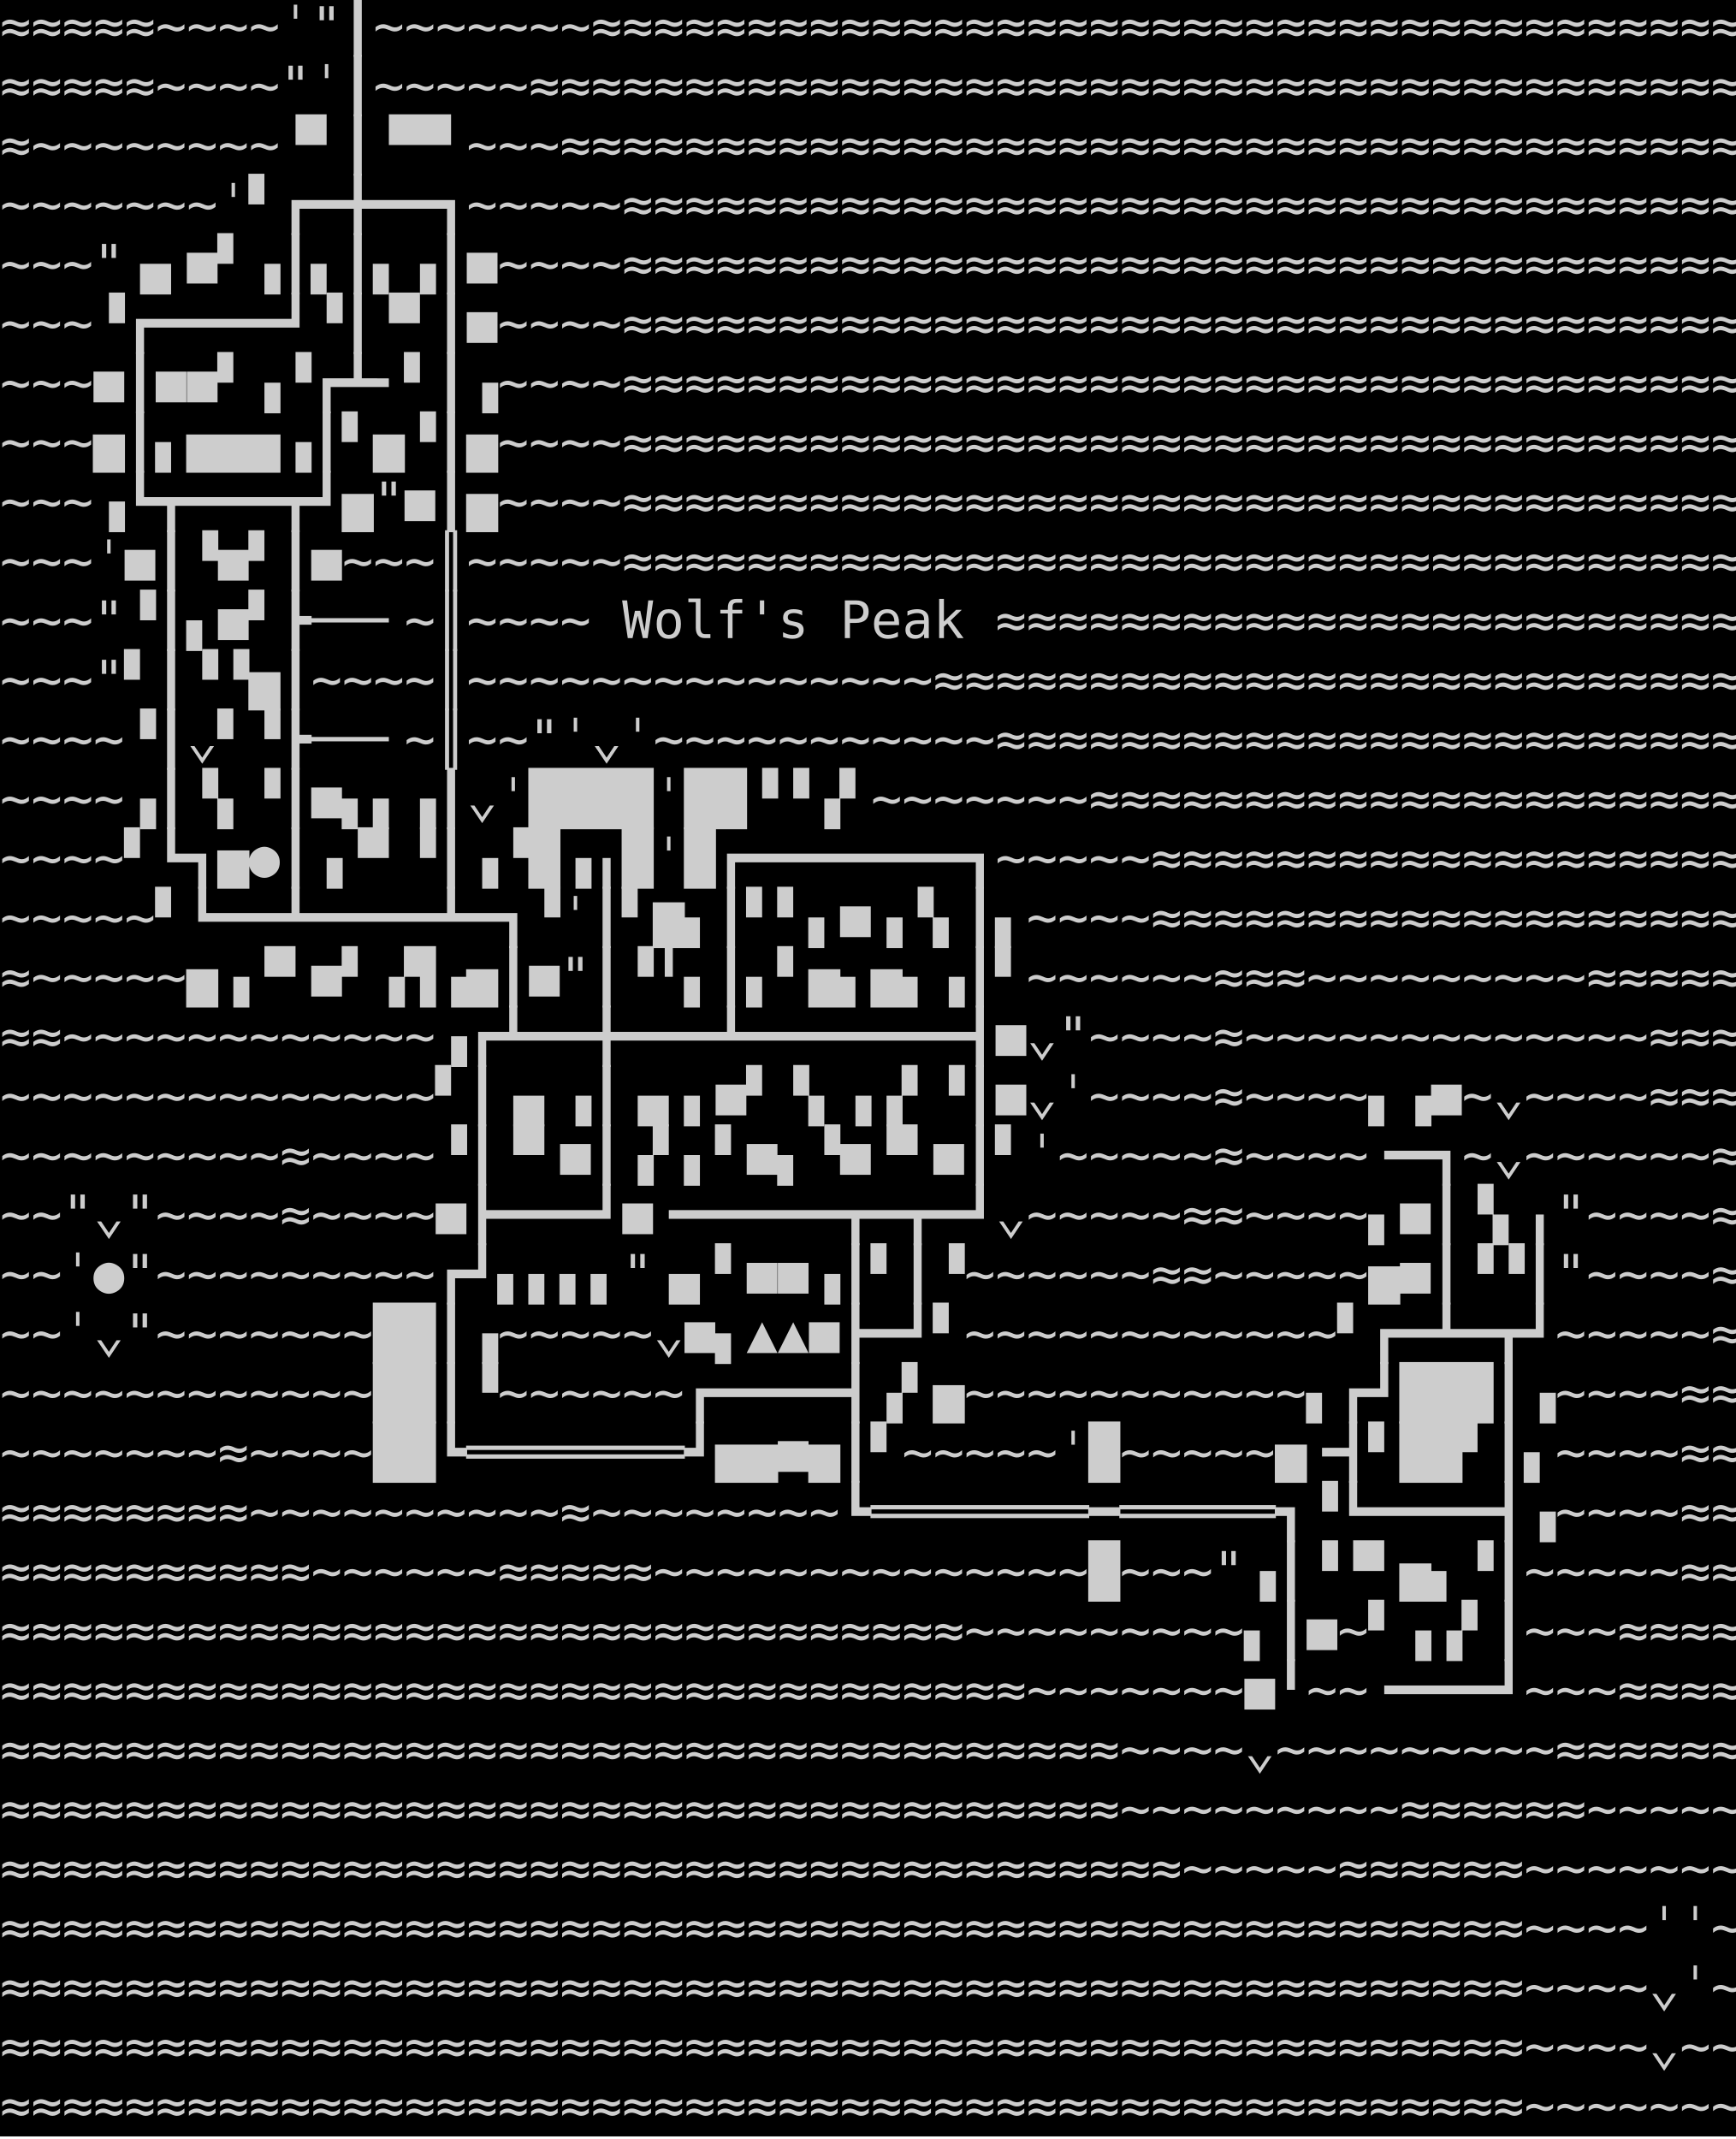
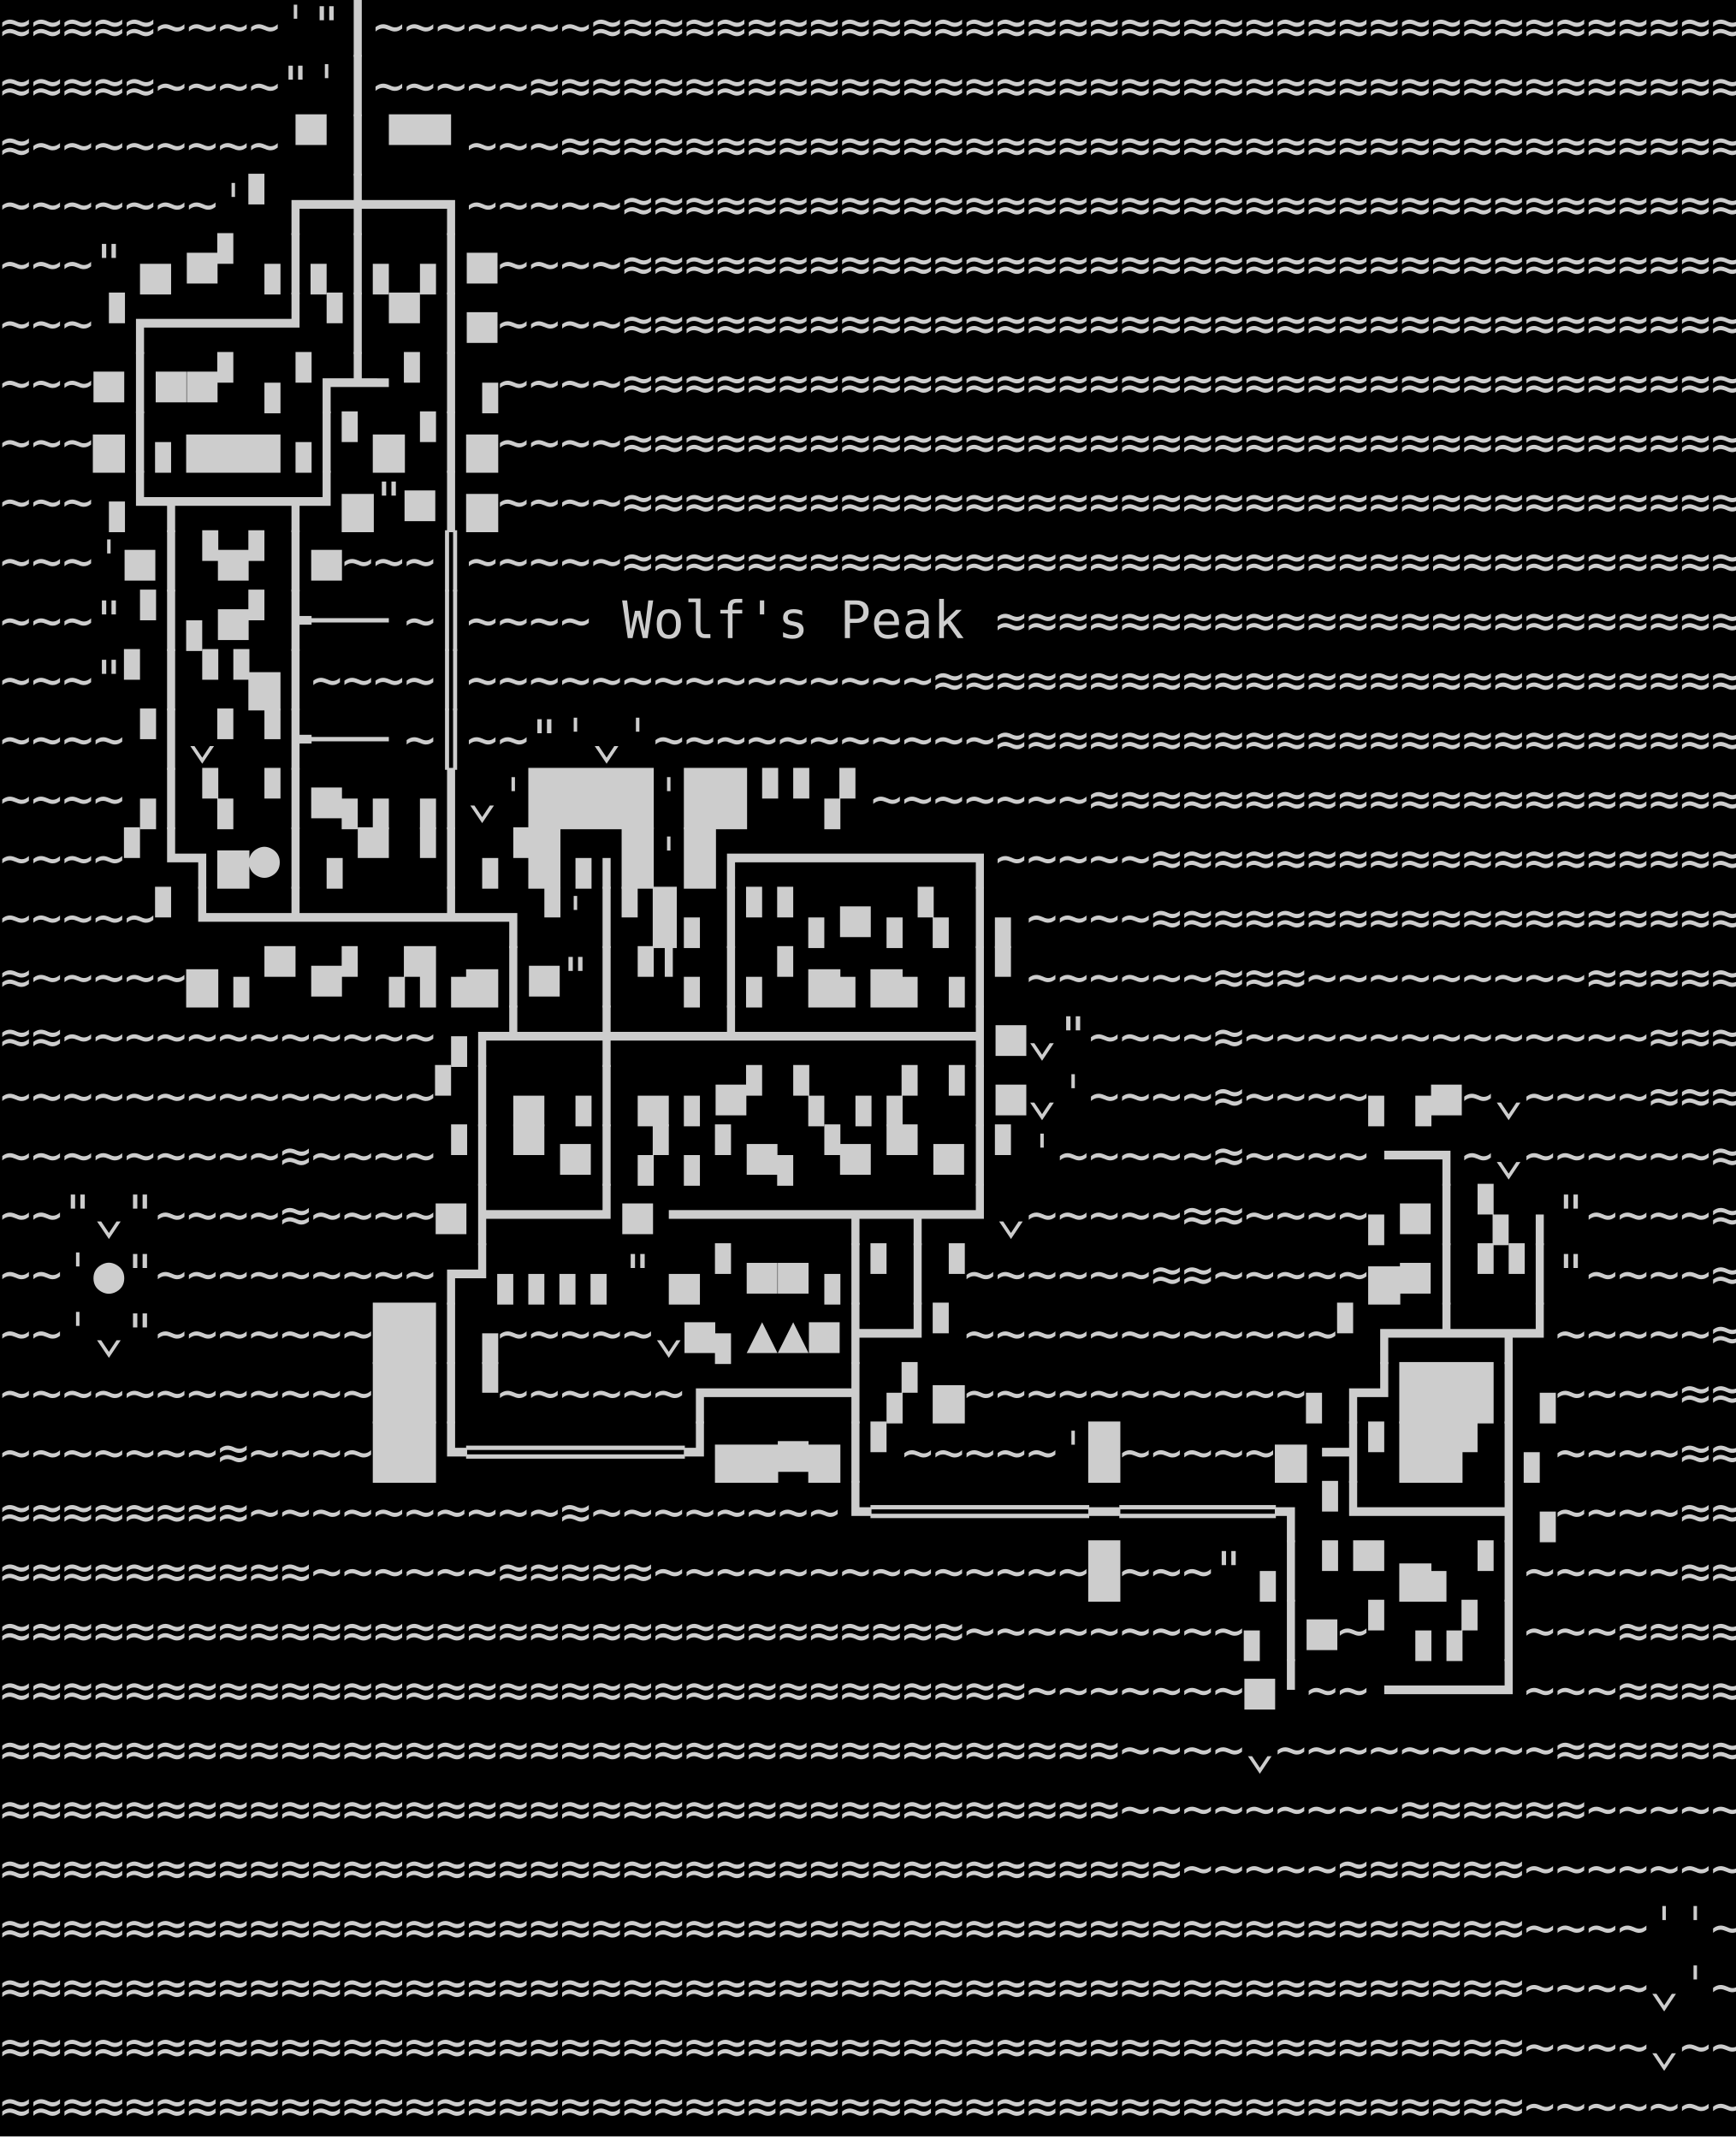
<svg xmlns="http://www.w3.org/2000/svg" version="1.1" width="336.0px" height="414.0px" viewBox="0 0 336.0 414.0" style="letter-spacing:0em;font-size:10px;font-family:'DejaVu Sans Mono';stroke:none">
  <text y="8.5" x="0.0" style="fill:#000000">████████████████████████████████████████████████████████</text>
  <text y="20.0" x="0.0" style="fill:#000000">████████████████████████████████████████████████████████</text>
  <text y="31.5" x="0.0" style="fill:#000000">████████████████████████████████████████████████████████</text>
  <text y="43.0" x="0.0" style="fill:#000000">████████████████████████████████████████████████████████</text>
  <text y="54.5" x="0.0" style="fill:#000000">████████████████████████████████████████████████████████</text>
  <text y="66.0" x="0.0" style="fill:#000000">████████████████████████████████████████████████████████</text>
  <text y="77.5" x="0.0" style="fill:#000000">████████████████████████████████████████████████████████</text>
  <text y="89.0" x="0.0" style="fill:#000000">████████████████████████████████████████████████████████</text>
  <text y="100.5" x="0.0" style="fill:#000000">████████████████████████████████████████████████████████</text>
  <text y="112.0" x="0.0" style="fill:#000000">████████████████████████████████████████████████████████</text>
  <text y="123.5" x="0.0" style="fill:#000000">████████████████████████████████████████████████████████</text>
  <text y="135.0" x="0.0" style="fill:#000000">████████████████████████████████████████████████████████</text>
  <text y="146.5" x="0.0" style="fill:#000000">████████████████████████████████████████████████████████</text>
  <text y="158.0" x="0.0" style="fill:#000000">████████████████████████████████████████████████████████</text>
  <text y="169.5" x="0.0" style="fill:#000000">████████████████████████████████████████████████████████</text>
  <text y="181.0" x="0.0" style="fill:#000000">████████████████████████████████████████████████████████</text>
  <text y="192.5" x="0.0" style="fill:#000000">████████████████████████████████████████████████████████</text>
  <text y="204.0" x="0.0" style="fill:#000000">████████████████████████████████████████████████████████</text>
  <text y="215.5" x="0.0" style="fill:#000000">████████████████████████████████████████████████████████</text>
  <text y="227.0" x="0.0" style="fill:#000000">████████████████████████████████████████████████████████</text>
  <text y="238.5" x="0.0" style="fill:#000000">████████████████████████████████████████████████████████</text>
  <text y="250.0" x="0.0" style="fill:#000000">████████████████████████████████████████████████████████</text>
  <text y="261.5" x="0.0" style="fill:#000000">████████████████████████████████████████████████████████</text>
  <text y="273.0" x="0.0" style="fill:#000000">████████████████████████████████████████████████████████</text>
  <text y="284.5" x="0.0" style="fill:#000000">████████████████████████████████████████████████████████</text>
  <text y="296.0" x="0.0" style="fill:#000000">████████████████████████████████████████████████████████</text>
  <text y="307.5" x="0.0" style="fill:#000000">████████████████████████████████████████████████████████</text>
  <text y="319.0" x="0.0" style="fill:#000000">████████████████████████████████████████████████████████</text>
  <text y="330.5" x="0.0" style="fill:#000000">████████████████████████████████████████████████████████</text>
  <text y="342.0" x="0.0" style="fill:#000000">████████████████████████████████████████████████████████</text>
  <text y="353.5" x="0.0" style="fill:#000000">████████████████████████████████████████████████████████</text>
  <text y="365.0" x="0.0" style="fill:#000000">████████████████████████████████████████████████████████</text>
  <text y="376.5" x="0.0" style="fill:#000000">████████████████████████████████████████████████████████</text>
  <text y="388.0" x="0.0" style="fill:#000000">████████████████████████████████████████████████████████</text>
  <text y="399.5" x="0.0" style="fill:#000000">████████████████████████████████████████████████████████</text>
  <text y="411.0" x="0.0" style="fill:#000000">████████████████████████████████████████████████████████</text>
  <text y="8.5" x="0.0" style="fill:#cdcdcd">≈≈≈≈≈~~~~ˈ"┃~~~~~~~≈≈≈≈≈≈≈≈≈≈≈≈≈≈≈≈≈≈≈≈≈≈≈≈≈≈≈≈≈≈≈≈≈≈≈≈≈</text>
  <text y="20.0" x="0.0" style="fill:#cdcdcd">≈≈≈≈≈~~~~"ˈ┃~~~~~≈≈≈≈≈≈≈≈≈≈≈≈≈≈≈≈≈≈≈≈≈≈≈≈≈≈≈≈≈≈≈≈≈≈≈≈≈≈≈</text>
  <text y="31.5" x="0.0" style="fill:#cdcdcd">≈~~~~~~~~▝▘┃▝▀▘~~~≈≈≈≈≈≈≈≈≈≈≈≈≈≈≈≈≈≈≈≈≈≈≈≈≈≈≈≈≈≈≈≈≈≈≈≈≈≈</text>
  <text y="43.0" x="0.0" style="fill:#cdcdcd">~~~~~~~ˈ▘┏━╋━━┓~~~~~≈≈≈≈≈≈≈≈≈≈≈≈≈≈≈≈≈≈≈≈≈≈≈≈≈≈≈≈≈≈≈≈≈≈≈≈</text>
  <text y="54.5" x="0.0" style="fill:#cdcdcd">~~~"▗▖■▘▗┃▖┃▖▗┃■~~~~≈≈≈≈≈≈≈≈≈≈≈≈≈≈≈≈≈≈≈≈≈≈≈≈≈≈≈≈≈≈≈≈≈≈≈≈</text>
  <text y="66.0" x="0.0" style="fill:#cdcdcd">~~~▝┏━━━━┛▝┃▝▘┃■~~~~≈≈≈≈≈≈≈≈≈≈≈≈≈≈≈≈≈≈≈≈≈≈≈≈≈≈≈≈≈≈≈≈≈≈≈≈</text>
  <text y="77.5" x="0.0" style="fill:#cdcdcd">~~~■┃■■▘▗▝┏┻╸▘┃▗~~~~≈≈≈≈≈≈≈≈≈≈≈≈≈≈≈≈≈≈≈≈≈≈≈≈≈≈≈≈≈≈≈≈≈≈≈≈</text>
  <text y="89.0" x="0.0" style="fill:#cdcdcd">~~~▅┃▖▅▅▅▗┃▘▅▝┃▅~~~~≈≈≈≈≈≈≈≈≈≈≈≈≈≈≈≈≈≈≈≈≈≈≈≈≈≈≈≈≈≈≈≈≈≈≈≈</text>
  <text y="100.5" x="0.0" style="fill:#cdcdcd">~~~▗┗┳━━━┳┛▅"■┃▅~~~~≈≈≈≈≈≈≈≈≈≈≈≈≈≈≈≈≈≈≈≈≈≈≈≈≈≈≈≈≈≈≈≈≈≈≈≈</text>
  <text y="112.0" x="0.0" style="fill:#cdcdcd">~~~ˈ■┃▝■▘┃■~~~║~~~~~≈≈≈≈≈≈≈≈≈≈≈≈≈≈≈≈≈≈≈≈≈≈≈≈≈≈≈≈≈≈≈≈≈≈≈≈</text>
  <text y="123.5" x="0.0" style="fill:#cdcdcd">~~~"▝┃▖■▘┣──╴~║~~~~ Wolf's Peak ≈≈≈≈≈≈≈≈≈≈≈≈≈≈≈≈≈≈≈≈≈≈≈≈</text>
  <text y="135.0" x="0.0" style="fill:#cdcdcd">~~~"▘┃▝▝▅┃~~~~║~~~~~~~~~~~~~~~≈≈≈≈≈≈≈≈≈≈≈≈≈≈≈≈≈≈≈≈≈≈≈≈≈≈</text>
  <text y="146.5" x="0.0" style="fill:#cdcdcd">~~~~▝┃⌄▘▝┣──╴~║~~"ˈ⌄ˈ~~~~~~~~~~~≈≈≈≈≈≈≈≈≈≈≈≈≈≈≈≈≈≈≈≈≈≈≈≈</text>
  <text y="158.0" x="0.0" style="fill:#cdcdcd">~~~~▗┃▝▖▝┃■▖▖▗┃⌄ˈ████ˈ██▝▝▗▘~~~~~~~≈≈≈≈≈≈≈≈≈≈≈≈≈≈≈≈≈≈≈≈≈</text>
  <text y="169.5" x="0.0" style="fill:#cdcdcd">~~~~▘┗┓▅●┃▗▝▘▝┃▗▝█▗╻█ˈ█┏━━━━━━━┓~~~~~≈≈≈≈≈≈≈≈≈≈≈≈≈≈≈≈≈≈≈</text>
-   <text y="181.0" x="0.0" style="fill:#cdcdcd">~~~~~▘┗━━┻━━━━┻━┓▝ˈ┃▘▆▖┃▘▘▖■▗▝▖┃▖~~~~≈≈≈≈≈≈≈≈≈≈≈≈≈≈≈≈≈≈≈</text>
+   <text y="181.0" x="0.0" style="fill:#cdcdcd">~~~~~▘┗━━┻━━━━┻━┓▝ˈ┃▘▊▖┃▘▘▖■▗▝▖┃▖~~~~≈≈≈≈≈≈≈≈≈≈≈≈≈≈≈≈≈≈≈</text>
  <text y="192.5" x="0.0" style="fill:#cdcdcd">≈~~~~~▅▗▝▘■▘▗▜▗▅┃■"┃▝╹▖┃▖▘▅▖▅▖▗┃▘~~~~~~≈≈≈~~~~~~~~~≈≈≈≈≈</text>
  <text y="204.0" x="0.0" style="fill:#cdcdcd">≈≈~~~~~~~~~~~~▗┏┻━━╋━━━┻━━━━━━━┫■⌄"~~~~≈~~~~~~~~~~~~~≈≈≈</text>
  <text y="215.5" x="0.0" style="fill:#cdcdcd">~~~~~~~~~~~~~~▘┃▗▖▗┃▗▖▖■▘▝▖▗▗▘▝┃■⌄ˈ~~~~≈~~~~▖▗■~⌄~~~~≈≈≈</text>
  <text y="227.0" x="0.0" style="fill:#cdcdcd">~~~~~~~~~≈~~~~▝┃▝▘■┃▗▘▖▘■▖▝■▝▘■┃▘ˈ~~~~~≈~~~~╺━┓~⌄~~~~~~≈</text>
  <text y="238.5" x="0.0" style="fill:#cdcdcd">~~"⌄"~~~~≈~~~~■┣━━━┛■╺━━━━━┳━┳━┛⌄~~~~~≈≈~~~~▖■┃▝▖╻"~~~~≈</text>
  <text y="250.0" x="0.0" style="fill:#cdcdcd">~~ˈ●"~~~~~~~~~┏┛▖▖▖▖"▗▖▘■■▗┃▘┃▝~~~~~~≈≈~~~~~▅■┃▝▝┃"~~~~≈</text>
  <text y="261.5" x="0.0" style="fill:#cdcdcd">~~ˈ⌄"~~~~~~~██┃▗~~~~~⌄■▖▲▲■┣━┛▘~~~~~~~~~~~~▘┏━┻━┳┛~~~~~≈</text>
  <text y="273.0" x="0.0" style="fill:#cdcdcd">~~~~~~~~~~~~██┃▝~~~~~~┏━━━━┫▗▘▅~~~~~~~~~~~▖┏┛███┃▗~~~~≈≈</text>
  <text y="284.5" x="0.0" style="fill:#cdcdcd">~~~~~~~≈~~~~██┗═══════┛▅▅■▅┃▘~~~~~ˈ█~~~~~▅╺┫▘██▘┃▖~~~~≈≈</text>
  <text y="296.0" x="0.0" style="fill:#cdcdcd">≈≈≈≈≈≈≈≈~~~~~~~~~~≈~~~~~~~~┗═══════━═════┓▝┗━━━━┫▗~~~~≈≈</text>
  <text y="307.5" x="0.0" style="fill:#cdcdcd">≈≈≈≈≈≈≈≈≈≈~~~~~~≈≈≈≈≈~~~~~~~~~~~~~~█~~~"▗┃▝▝▘▅▖▝┃~~~~~≈≈</text>
  <text y="319.0" x="0.0" style="fill:#cdcdcd">≈≈≈≈≈≈≈≈≈≈≈≈≈≈≈≈≈≈≈≈≈≈≈≈≈≈≈≈≈≈≈~~~~~~~~~▖┃■~▘▗▗▘┃~~~≈≈≈≈</text>
  <text y="330.5" x="0.0" style="fill:#cdcdcd">≈≈≈≈≈≈≈≈≈≈≈≈≈≈≈≈≈≈≈≈≈≈≈≈≈≈≈≈≈≈≈≈≈~~~~~~~■╹~~╺━━━┛~~~≈≈≈≈</text>
  <text y="342.0" x="0.0" style="fill:#cdcdcd">≈≈≈≈≈≈≈≈≈≈≈≈≈≈≈≈≈≈≈≈≈≈≈≈≈≈≈≈≈≈≈≈≈≈≈≈~~~~⌄~~~~~~~~~≈≈≈≈≈≈</text>
  <text y="353.5" x="0.0" style="fill:#cdcdcd">≈≈≈≈≈≈≈≈≈≈≈≈≈≈≈≈≈≈≈≈≈≈≈≈≈≈≈≈≈≈≈≈≈≈≈≈~~~~~~~~~≈≈≈≈≈≈~~~~~</text>
  <text y="365.0" x="0.0" style="fill:#cdcdcd">≈≈≈≈≈≈≈≈≈≈≈≈≈≈≈≈≈≈≈≈≈≈≈≈≈≈≈≈≈≈≈≈≈≈≈≈≈≈~~~~~≈≈≈≈≈≈~~~~~~~</text>
  <text y="376.5" x="0.0" style="fill:#cdcdcd">≈≈≈≈≈≈≈≈≈≈≈≈≈≈≈≈≈≈≈≈≈≈≈≈≈≈≈≈≈≈≈≈≈≈≈≈≈≈≈≈≈≈≈≈≈≈≈≈≈~~~~ˈˈ~</text>
  <text y="388.0" x="0.0" style="fill:#cdcdcd">≈≈≈≈≈≈≈≈≈≈≈≈≈≈≈≈≈≈≈≈≈≈≈≈≈≈≈≈≈≈≈≈≈≈≈≈≈≈≈≈≈≈≈≈≈≈≈≈≈~~~~⌄ˈ~</text>
  <text y="399.5" x="0.0" style="fill:#cdcdcd">≈≈≈≈≈≈≈≈≈≈≈≈≈≈≈≈≈≈≈≈≈≈≈≈≈≈≈≈≈≈≈≈≈≈≈≈≈≈≈≈≈≈≈≈≈≈≈≈≈~~~~⌄~~</text>
  <text y="411.0" x="0.0" style="fill:#cdcdcd">≈≈≈≈≈≈≈≈≈≈≈≈≈≈≈≈≈≈≈≈≈≈≈≈≈≈≈≈≈≈≈≈≈≈≈≈≈≈≈≈≈≈≈≈≈≈≈≈≈~~~~~~~</text>
</svg>
